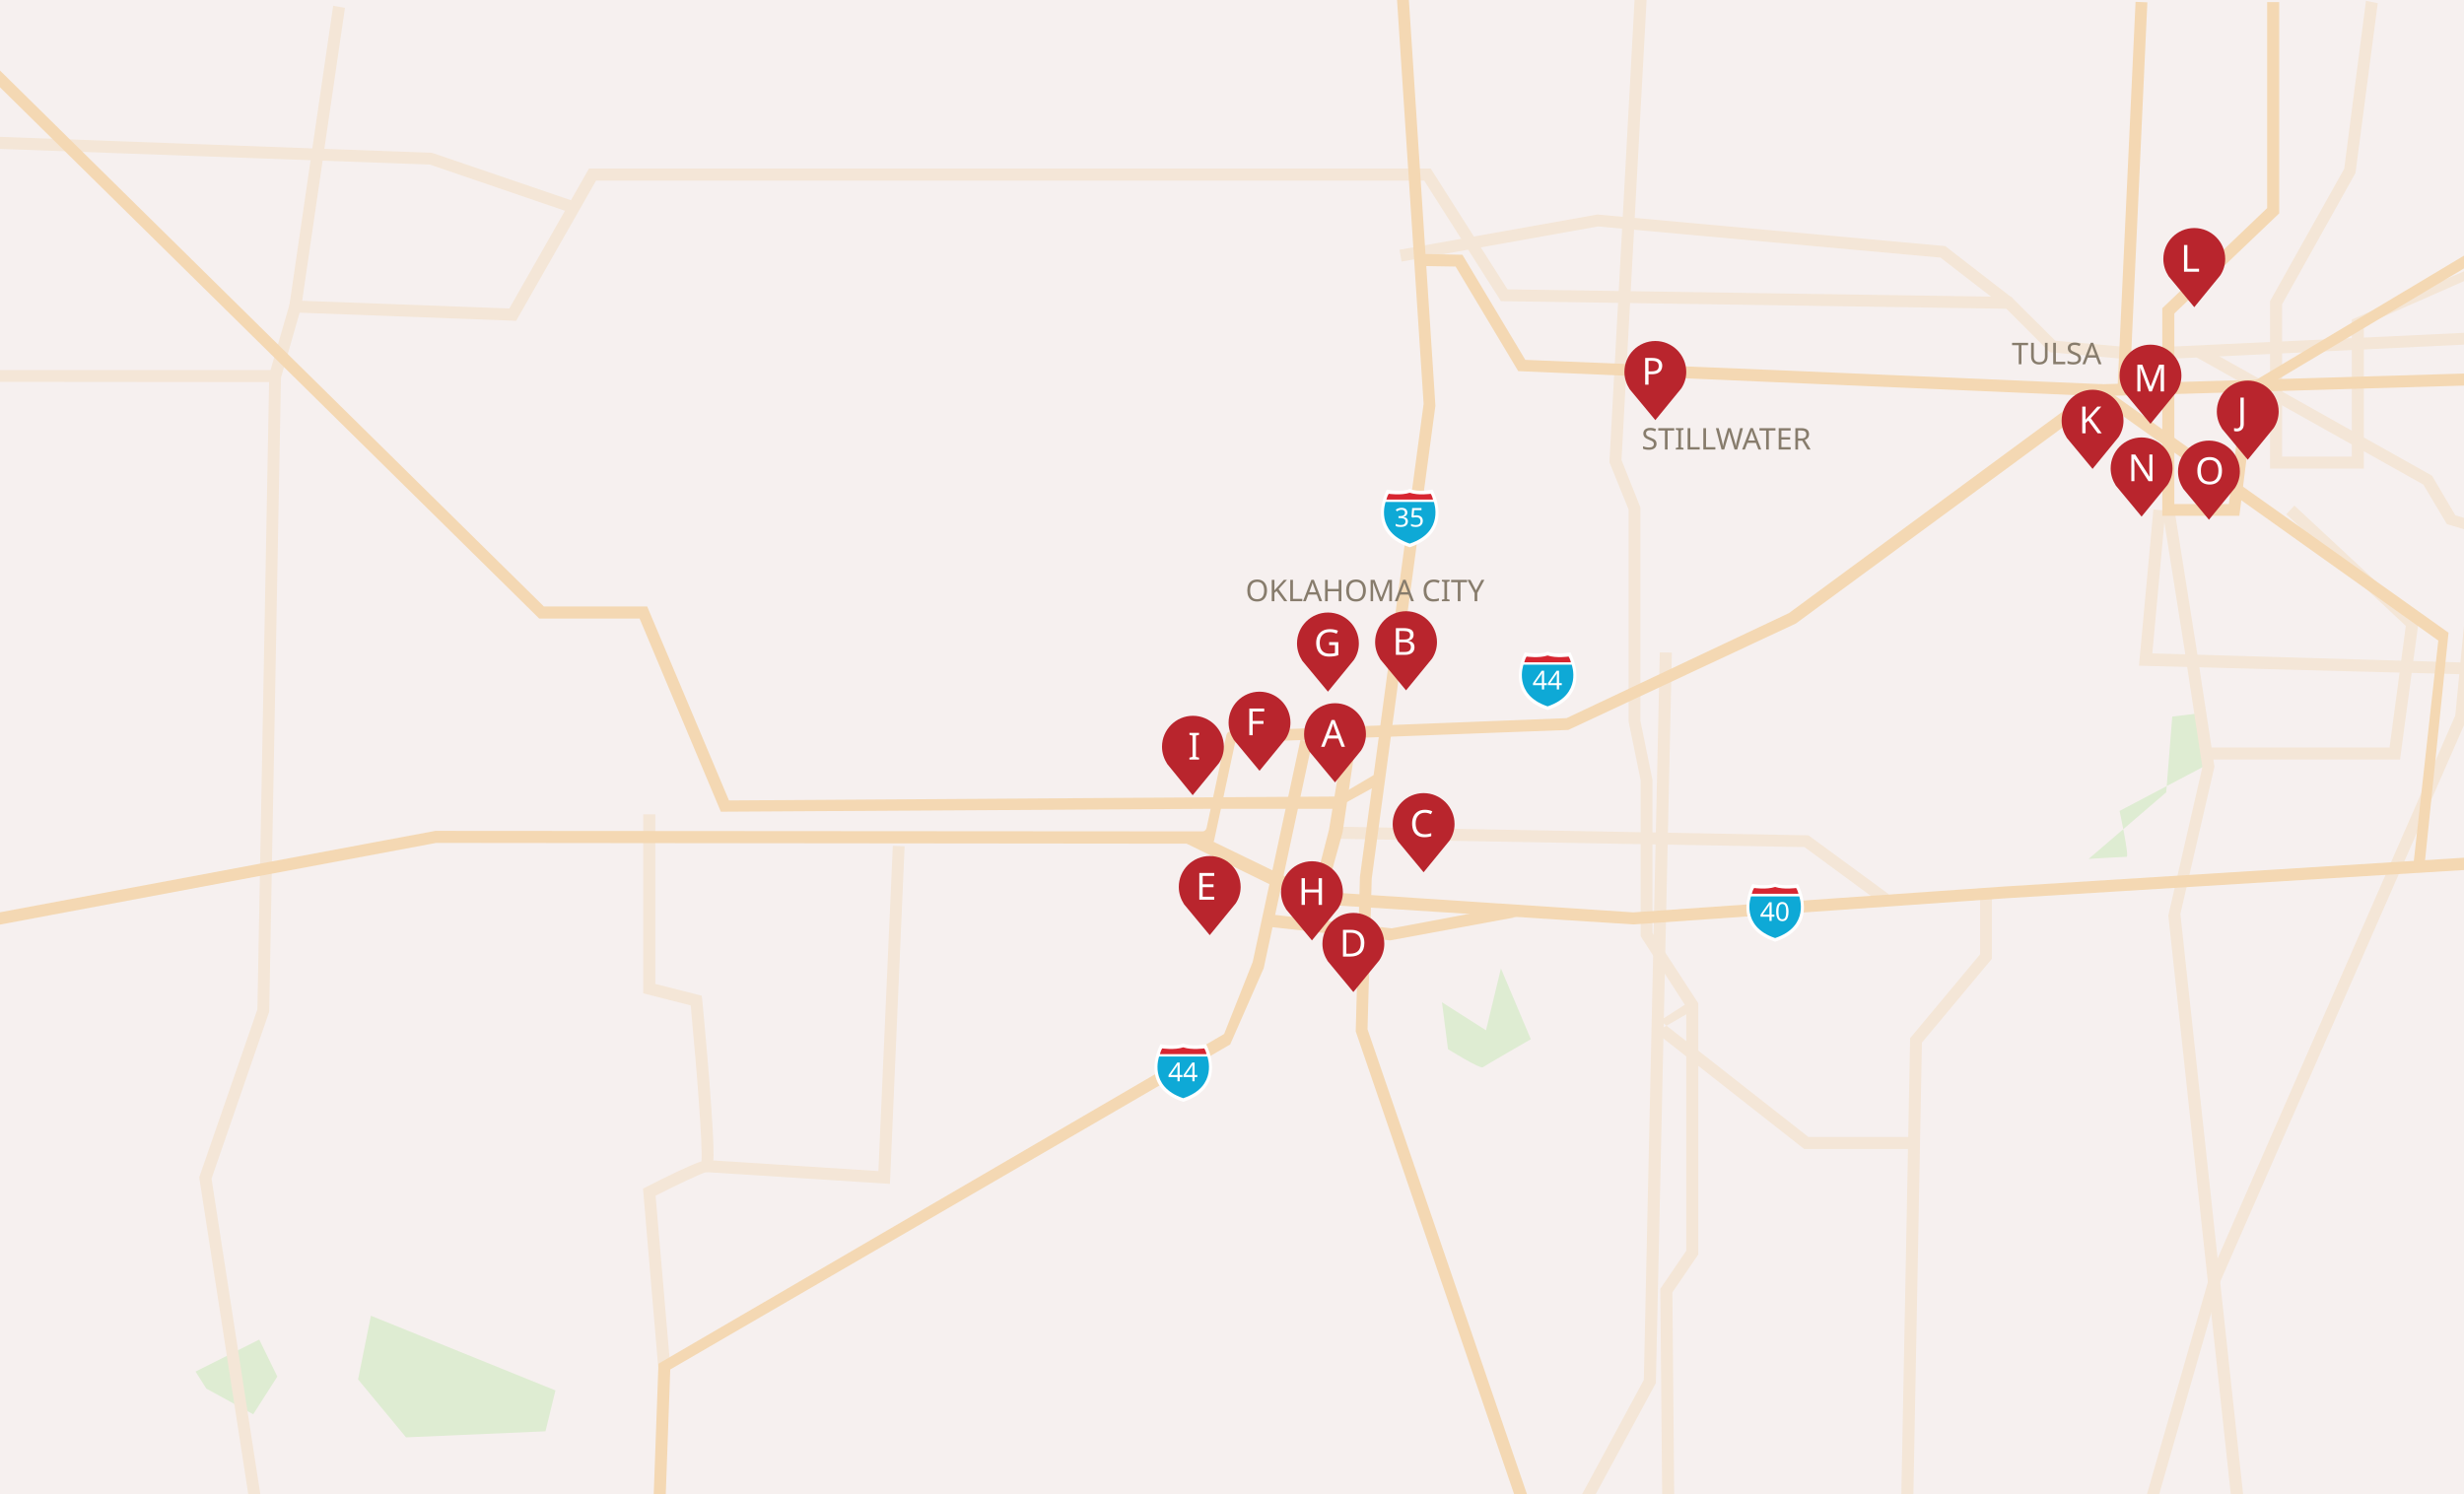
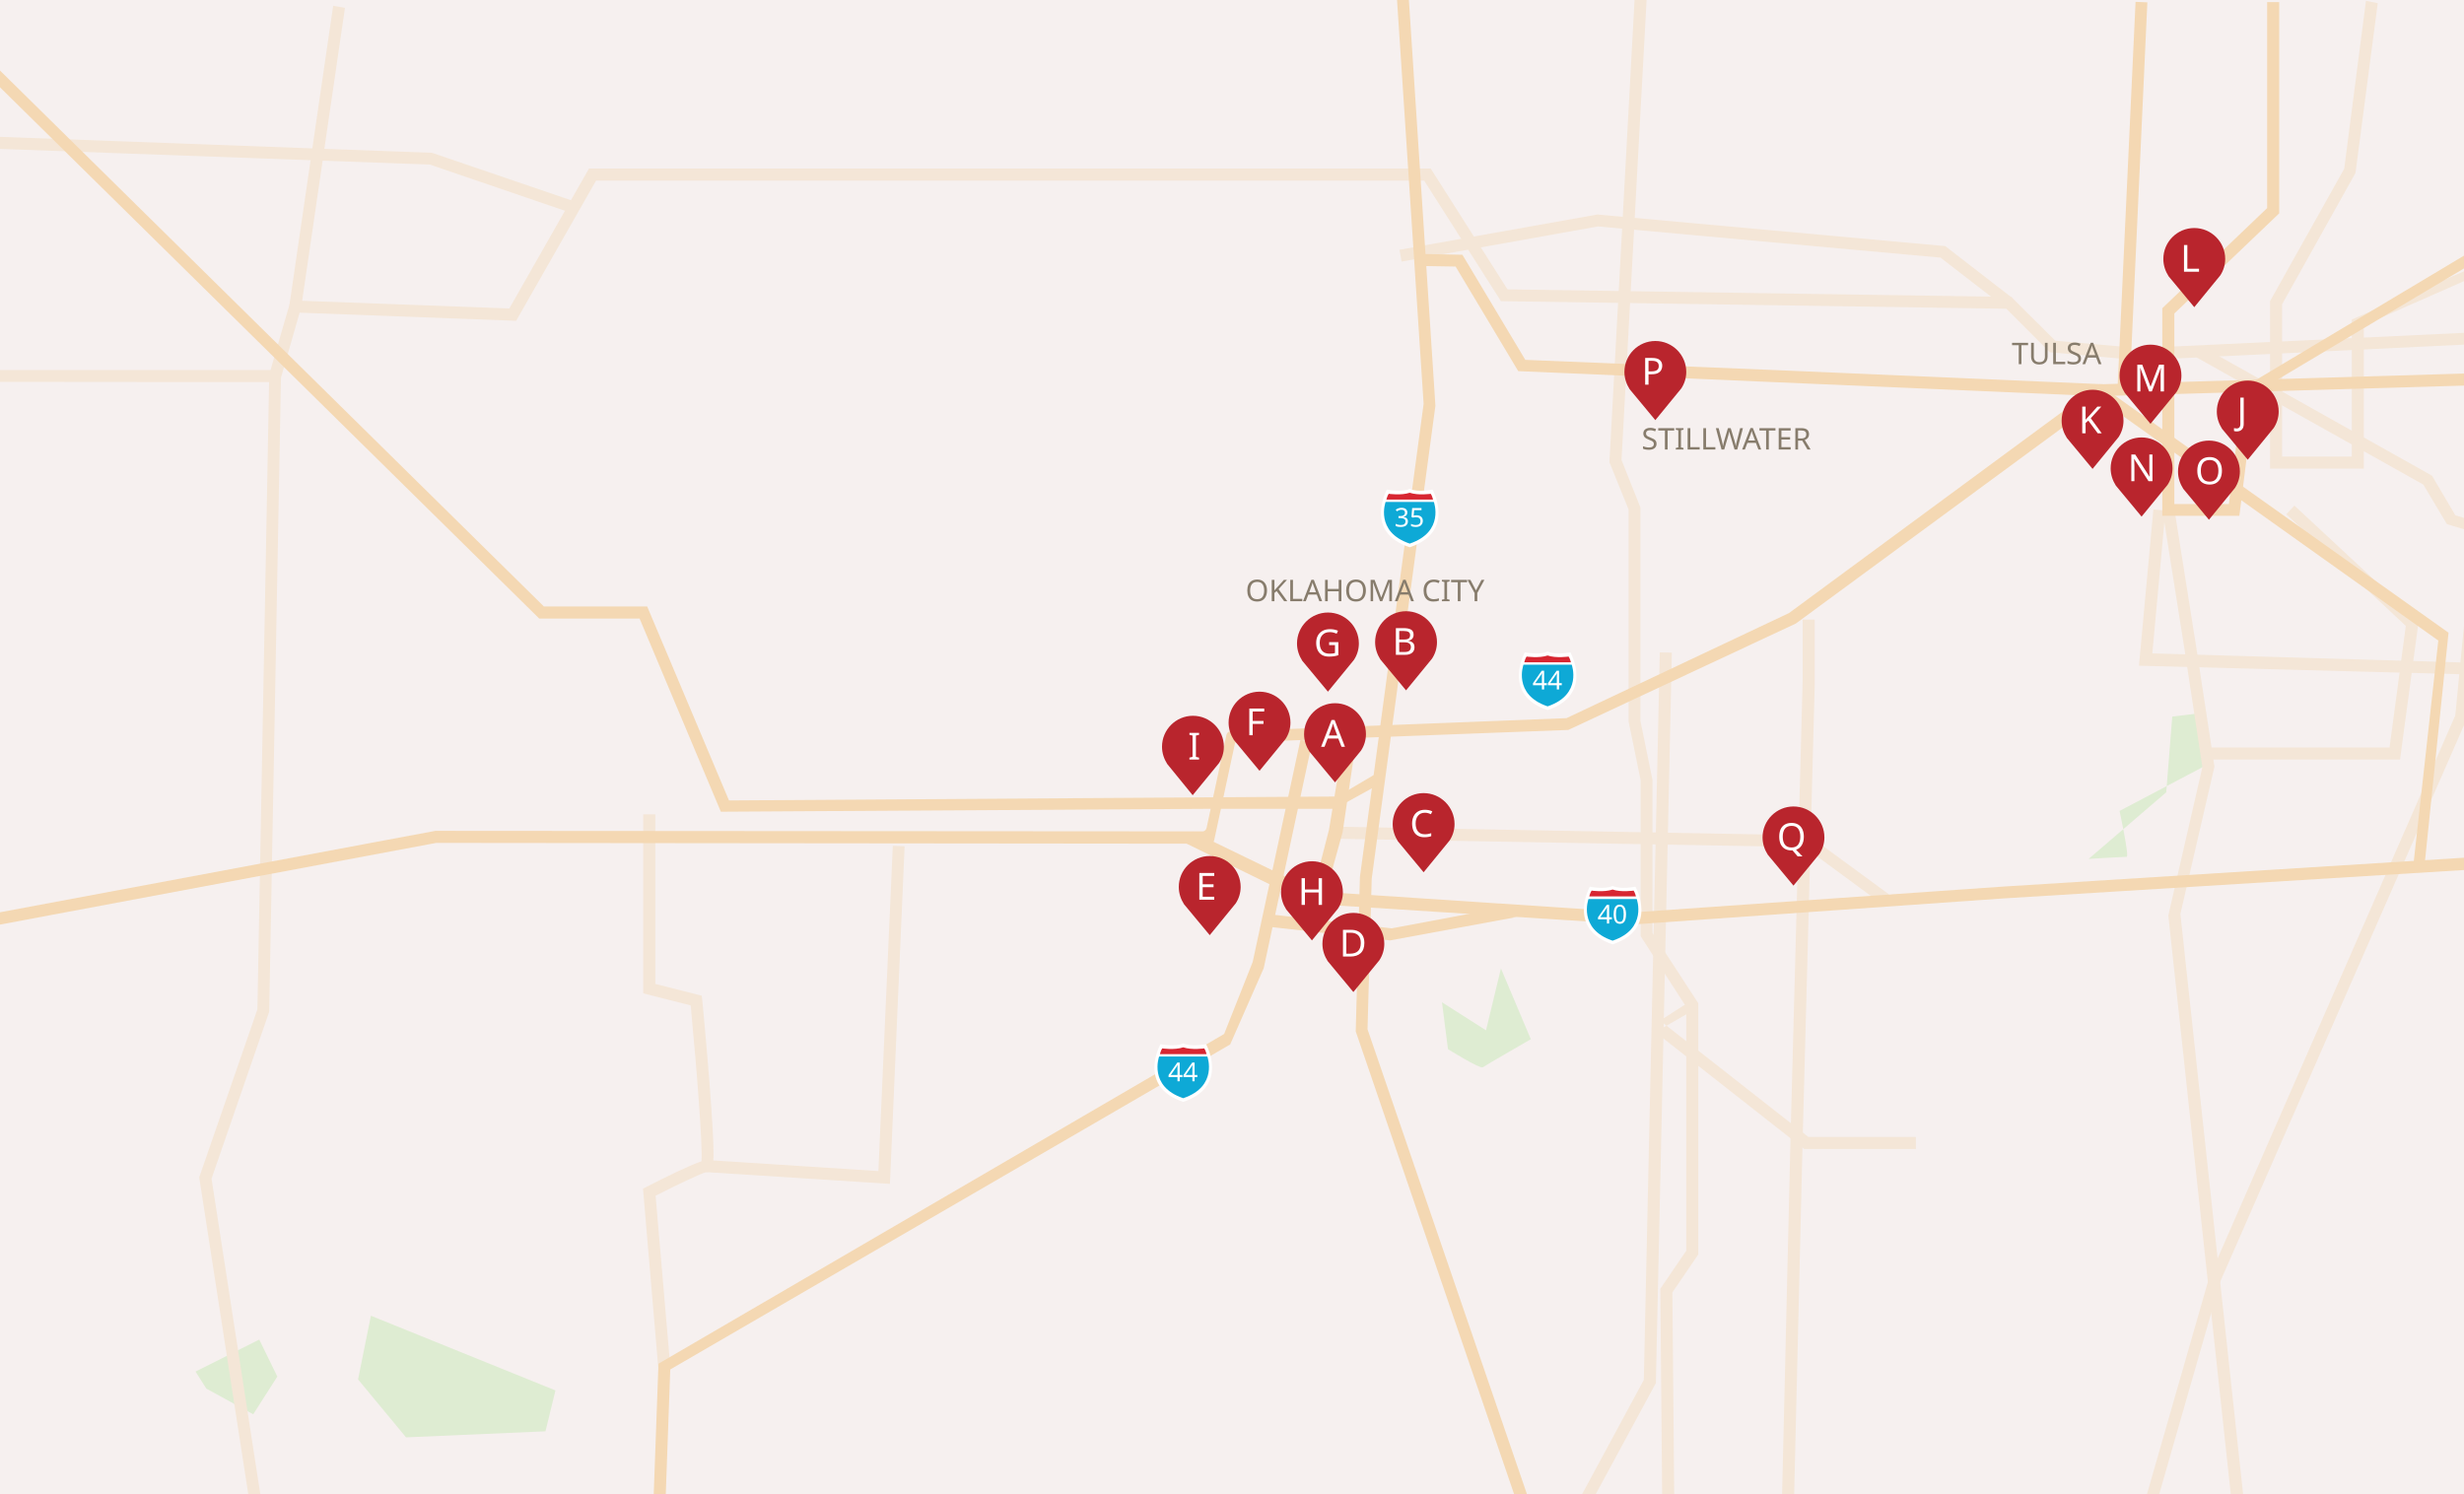
- <svg xmlns="http://www.w3.org/2000/svg" id="map" xml:space="preserve" viewBox="193 18.6 940 570" version="1.1" y="0px" x="0px" enable-background="new 193 18.6 940 570">
+ <svg xmlns="http://www.w3.org/2000/svg" version="1.1" id="map" x="0px" y="0px" viewBox="193 18.6 940 570" enable-background="new 193 18.6 940 570" xml:space="preserve">
+   <g id="greenery">
+ </g>
+   <g id="smallroads">
+ </g>
+   <g id="sign">
+ </g>
  <g id="land">
-     <path d="m190 14.6v574.1h946.7l0.3-573.9-947-0.2z" fill="#F6F0EF" />
+     <path fill="#F6F0EF" d="M190,14.6v574.1h946.7l0.3-573.9c0,0,0,0,0,0L190,14.6z" />
  </g>
-   <polygon points="271.7 548.4 267.6 541.9 291.9 529.7 298.8 543.8 289.6 558.2" fill="#DEECD2" />
-   <polygon points="334.5 520.6 329.6 544.9 347.9 567 401.1 564.7 404.9 549.1" fill="#DEECD2" />
-   <path d="m743.1 401l2.3 17.9s12.2 7.6 13.3 6.9c1.1-0.8 18.3-10.7 18.3-10.7l-11.4-27-5.7 23.6-16.8-10.7z" fill="#DEECD2" />
-   <path d="m1031.6 290.8l3 19.8-33 17.4s3.8 17.5 2.7 17.5-14.5 0.8-14.5 0.8l29.6-25.4 2.3-28.9 9.9-1.2z" fill="#DEECD2" />
-   <polygon points="807 195 814.3 213 814.3 293.9 818.9 316.3 818.9 375.8 836.3 402.8 836.3 495.8 826.4 510.3 827.1 589.2 831.7 589.2 831 511.7 840.9 497.2 840.9 401.4 823.4 374.5 823.4 316.1 818.8 293.6 818.8 212.2 811.6 194.1 821.5 12.4 816.9 12.5 807 194.6" fill="#F4E6D7" />
-   <polygon points="800.4 591.2 824.7 546.3 830.8 267.6 826.2 267.5 820.1 545.1 795.2 591.2" fill="#F4E6D7" />
-   <polygon points="910.9 363.5 881.4 341.8 702.2 338.6 702.3 334 882.9 337.3 913.6 359.8" fill="#F4E6D7" />
-   <polygon points="1137 120.4 1090.2 140.5 1090.2 192.8 1063.6 192.8 1063.6 134.7 1091.6 84.6 1100.1 19.8 1095.6 18.9 1087.3 83 1059 133.5 1059 197.4 1094.8 197.4 1094.8 142.7 1137 124.1" fill="#F4E6D7" />
-   <polygon points="1137 145.4 1020.1 150.9 1020.3 155.5 1137 149.9" fill="#F4E6D7" />
-   <polygon points="1137 217.4 1129.7 215.2 1120.8 200.1 1032.8 150.7 1030.5 154.7 1117.5 203.5 1126.5 218.6 1137 221.7" fill="#F4E6D7" />
-   <polygon points="1033.2 311.3 1020.2 367.9 1044.3 591.2 1049 591.2 1024.8 367.3 1037.8 311.1 1030.9 265.8 1022.5 212.8 1018 213.5 1026.4 266.5" fill="#F4E6D7" />
-   <path d="m1016 591.2l24-83.6 94-214.6 0.3-2.1 4.2-43.4c0.1-1.2-0.8-2.3-2-2.5-1.2-0.1-2.3 0.8-2.5 2l-4.3 44.3c0 0.3-0.1 0.6-0.3 0.9l-93.7 214.1-24.4 85h4.7z" fill="#F4E6D7" />
-   <polygon points="1009 272.6 1014.5 213 1019.1 213.4 1014.1 267.9 1133.6 271.4 1133.7 275.9" fill="#F4E6D7" />
-   <polygon points="1108.6 308.4 1035.5 308.4 1035.5 303.8 1104.6 303.8 1110.8 257.4 1065.2 214.8 1068.3 211.5 1115.7 255.6" fill="#F4E6D7" />
-   <polygon points="923.9 457 881.3 457 824.5 412.4 838.4 404.4 838.9 399.9 826.3 408 882.9 452.4 923.9 452.4" fill="#F4E6D7" />
-   <polygon points="922.9 591.2 926.2 416.4 952.9 384.4 952.9 359.5 948.4 359.5 948.4 382.7 921.7 414.7 918.3 591.2" fill="#F4E6D7" />
-   <polygon points="957.9 135.9 933.3 116.9 802.6 105 727.7 118.4 726.9 113.9 802.6 100.4 803 100.5 935.1 112.5 960.7 132.3" fill="#F4E6D7" />
-   <polygon points="357.8 76.9 190 70.7 190 75.3 357 81.4 411.1 99.9 412.6 95.6" fill="#F4E6D7" />
-   <polygon points="698.6 360 693.6 360 700 335.2 706.2 297.6 710.9 297.6 705.2 336.1" fill="#F4D8B3" />
-   <polygon points="307.9 135.9 303.4 135.1 320.1 20.8 324.6 21.6" fill="#F4E6D7" />
-   <polygon points="977.1 148.6 960.3 131.9 768.1 129 738.8 82.9 417.7 82.9 387.3 136.3 303.9 133.2 296.2 159.8 190 159.8 190 164.3 299.7 164.4 307.3 137.9 389.9 141 420.4 87.5 736.3 87.5 765.6 133.5 958.4 136.4 975 153 1002.9 155.5 1003.3 150.9" fill="#F4E6D7" />
-   <polygon points="292.7 591.2 273.7 468.3 295.6 404.9 295.7 404.5 300.2 162.1 295.7 162 291.2 403.7 269 467.8 288.1 591.2" fill="#F4E6D7" />
-   <path d="m444.1 540.2l-5.8-68.1 1.4-0.7c7.6-3.9 16.8-8.4 20.9-9.7 0.5-5.9-1.7-33.9-4.1-59.5l-18.1-4.6v-68.3h4.6v64.7l17.7 4.5 0.2 1.6c0 0.2 1.5 15.4 2.7 30.8 2.5 32 1.6 33 0.6 34.1-0.4 0.5-1.1 0.8-1.7 0.8-1.7 0.3-10.9 4.7-19.4 9l5.6 65.1-4.6 0.3z" fill="#F4E6D7" />
-   <polygon points="532.5 470.3 462.3 465.8 462.6 461.2 528.1 465.4 533.6 341.3 538.1 341.5" fill="#F4E6D7" />
-   <g id="roads" fill="#F4D8B3">
-     <polygon points="1113.5 350.3 1123.2 263 995 171.7 997.4 167.8 1127.1 260 1117.9 349.2" />
-     <path d="m1137 115.3c-0.5-0.6-1.4-0.7-2.1-0.3l-86 51.4-5.6 44.5h-20.8v-72.7l40-38.2v-80.6h-4.6v78.6l-40 38.2v79.2h29.4l5.9-46.8 83-49.5c0.5-0.3 0.8-0.8 0.8-1.4v-2.4z" />
-     <polygon points="1005.4 167.6 1000.8 167.4 1007.7 19.3 1012.2 19.5" />
-     <polygon points="994.9 169.8 869.8 164.4 772.2 160.2 748.3 120.3 736.1 120.1 736.1 115.5 750.9 115.8 774.9 155.9 870.2 159.8 995.3 165.2" />
-     <polygon points="446.9 591.2 448.7 541.1 662.3 417.1 675.1 388 693.6 301.7 689.1 300.9 670.9 385.6 660 413.1 444.2 538.9 442.3 591.2" />
-     <polygon points="1137 345.6 956.6 356.9 816.1 366.7 695 358.7 648 335.9 645.5 340.4 692.5 363.4 816.1 371.3 816.2 371.3 957 361.4 1137 350.3" />
-     <polygon points="719.8 312.7 703.2 322.5 655.8 322.8 471.1 324 439.9 250 400.5 250 186.7 39.3 186.7 45.7 398.1 254 398.7 254.6 437 254.6 468 328.3 653.3 327.2 702.2 327.2 719.2 317.8" />
-     <path d="m995 165.2h-1l-118.5 87.3-84.9 40.1-128.1 5c-0.8 0-1.4 0.6-1.6 1.3l-7.6 35.6c-0.2 0.8-0.9 1.4-1.7 1.3l-292.5-0.2-171.1 32v4.7l171.4-32.1 295.1 0.3c0.8 0 1.5-0.5 1.7-1.3l8-37.3 127.1-4.8 86.8-40.6 118.1-86.8 140.8-4.1v-4.6l-142 4.2z" />
-     <polygon points="775.7 589.2 714.7 411.3 716.3 353.9 740.6 173.4 730.2 14.3 725.7 14.6 736.1 172.7 711.8 353.2 710.2 412.1 770.8 589.2" />
+   <polygon fill="#DEECD2" points="271.7,548.4 267.6,541.9 291.9,529.7 298.8,543.8 289.6,558.2 " />
+   <polygon fill="#DEECD2" points="334.5,520.6 329.6,544.9 347.9,567 401.1,564.7 404.9,549.1 " />
+   <path fill="#DEECD2" d="M743.1,401l2.3,17.9c0,0,12.2,7.6,13.3,6.9c1.1-0.8,18.3-10.7,18.3-10.7l-11.4-27l-5.7,23.6L743.1,401z" />
+   <path fill="#DEECD2" d="M1031.6,290.8l3,19.8l-33,17.4c0,0,3.8,17.5,2.7,17.5s-14.5,0.8-14.5,0.8l29.6-25.4l2.3-28.9L1031.6,290.8z" />
+   <polygon fill="#F4E6D7" points="807,195 814.3,213 814.3,293.9 818.9,316.3 818.9,375.8 836.3,402.8 836.3,495.8 826.4,510.3   827.1,589.2 831.7,589.2 831,511.7 840.9,497.2 840.9,401.4 823.4,374.5 823.4,316.1 818.8,293.6 818.8,212.2 811.6,194.1   821.5,12.4 816.9,12.5 807,194.6 " />
+   <polygon fill="#F4E6D7" points="800.4,591.2 824.7,546.3 830.8,267.6 826.2,267.5 820.1,545.1 795.2,591.2 " />
+   <polygon fill="#F4E6D7" points="910.9,363.5 881.4,341.8 702.2,338.6 702.3,334 882.9,337.3 913.6,359.8 " />
+   <polygon fill="#F4E6D7" points="1137,120.4 1090.2,140.5 1090.2,192.8 1063.6,192.8 1063.6,134.7 1091.6,84.6 1100.1,19.8   1095.6,18.9 1087.3,83 1059,133.5 1059,197.4 1094.8,197.4 1094.8,142.7 1137,124.1 " />
+   <polygon fill="#F4E6D7" points="1137,145.4 1020.1,150.9 1020.3,155.5 1137,149.9 " />
+   <polygon fill="#F4E6D7" points="1137,217.4 1129.7,215.2 1120.8,200.1 1032.8,150.7 1030.5,154.7 1117.5,203.5 1126.5,218.6   1137,221.7 " />
+   <polygon fill="#F4E6D7" points="1033.2,311.3 1020.2,367.9 1044.3,591.2 1049,591.2 1024.8,367.3 1037.8,311.1 1030.9,265.8   1022.5,212.8 1018,213.5 1026.4,266.5 " />
+   <path fill="#F4E6D7" d="M1016,591.2l24-83.6l94-214.6l0.3-2.1l4.2-43.4c0.1-1.2-0.8-2.3-2-2.5l0,0c-1.2-0.1-2.3,0.8-2.5,2l-4.3,44.3  c0,0.3-0.1,0.6-0.3,0.9l-93.7,214.1l-24.4,85H1016z" />
+   <polygon fill="#F4E6D7" points="1009,272.6 1014.5,213 1019.1,213.4 1014.1,267.9 1133.6,271.4 1133.7,275.9 " />
+   <polygon fill="#F4E6D7" points="1108.6,308.4 1035.5,308.4 1035.5,303.8 1104.6,303.8 1110.8,257.4 1065.2,214.8 1068.3,211.5   1115.7,255.6 " />
+   <polygon fill="#F4E6D7" points="923.9,457 881.3,457 824.5,412.4 838.4,404.4 838.9,399.9 826.3,408 882.9,452.4 923.9,452.4 " />
+   <path fill="#F4E6D7" d="M875.1,593.5c1.2,0,2.2-1,2.3-2.2l3.3-138l4.6-173.4V255h-4.6v23.2l-4.6,173.4l-3.3,139.6  C872.8,592.5,873.8,593.5,875.1,593.5L875.1,593.5z" />
+   <polygon fill="#F4E6D7" points="957.9,135.9 933.3,116.9 802.6,105 727.7,118.4 726.9,113.9 802.6,100.4 803,100.5 935.1,112.5   960.7,132.3 " />
+   <polygon fill="#F4E6D7" points="357.8,76.9 190,70.7 190,75.3 357,81.4 411.1,99.9 412.6,95.6 " />
+   <polygon fill="#F4D8B3" points="698.6,360 693.6,360 700,335.2 706.2,297.6 710.9,297.6 705.2,336.1 " />
+   <polygon fill="#F4E6D7" points="307.9,135.9 303.4,135.1 320.1,20.8 324.6,21.6 " />
+   <polygon fill="#F4E6D7" points="977.1,148.6 960.3,131.9 768.1,129 738.8,82.9 417.7,82.9 387.3,136.3 303.9,133.2 296.2,159.8   190,159.8 190,164.3 299.7,164.4 307.3,137.9 389.9,141 420.4,87.5 736.3,87.5 765.6,133.5 958.4,136.4 975,153 1002.9,155.5   1003.3,150.9 " />
+   <polygon fill="#F4E6D7" points="292.7,591.2 273.7,468.3 295.6,404.9 295.7,404.5 300.2,162.1 295.7,162 291.2,403.7 269,467.8   288.1,591.2 " />
+   <path fill="#F4E6D7" d="M444.1,540.2l-5.8-68.1l1.4-0.7c7.6-3.9,16.8-8.4,20.9-9.7c0.5-5.9-1.7-33.9-4.1-59.5l-18.1-4.6v-68.3h4.6  V394l17.7,4.5l0.2,1.6c0,0.2,1.5,15.4,2.7,30.8c2.5,32,1.6,33,0.6,34.1c-0.4,0.5-1.1,0.8-1.7,0.8c-1.7,0.3-10.9,4.7-19.4,9l5.6,65.1  L444.1,540.2z" />
+   <polygon fill="#F4E6D7" points="532.5,470.3 462.3,465.8 462.6,461.2 528.1,465.4 533.6,341.3 538.1,341.5 " />
+   <g id="roads">
+     <polygon fill="#F4D8B3" points="1113.5,350.3 1123.2,263 995,171.7 997.4,167.8 1127.1,260 1117.9,349.2  " />
+     <path fill="#F4D8B3" d="M1137,115.3L1137,115.3c-0.5-0.6-1.4-0.7-2.1-0.3l-86,51.4l-5.6,44.5h-20.8v-72.7l40-38.2V19.4h-4.6V98   l-40,38.2v79.2h29.4l5.9-46.8l83-49.5c0.5-0.3,0.8-0.8,0.8-1.4V115.3z" />
+     <polygon fill="#F4D8B3" points="1005.4,167.6 1000.8,167.4 1007.7,19.3 1012.2,19.5  " />
+     <polygon fill="#F4D8B3" points="994.9,169.8 869.8,164.4 772.2,160.2 748.3,120.3 736.1,120.1 736.1,115.5 750.9,115.8    774.9,155.9 870.2,159.8 995.3,165.2  " />
+     <polygon fill="#F4D8B3" points="446.9,591.2 448.7,541.1 662.3,417.1 675.1,388 693.6,301.7 689.1,300.9 670.9,385.6 660,413.1    444.2,538.9 442.3,591.2  " />
+     <polygon fill="#F4D8B3" points="1137,345.6 956.6,356.9 816.1,366.7 695,358.7 648,335.9 645.5,340.4 692.5,363.4 816.1,371.3    816.2,371.3 957,361.4 1137,350.3  " />
+     <polygon fill="#F4D8B3" points="719.8,312.7 703.2,322.5 655.8,322.8 471.1,324 439.9,250 400.5,250 186.7,39.3 186.7,45.7    398.1,254 398.7,254.6 437,254.6 468,328.3 653.3,327.2 702.2,327.2 719.2,317.8  " />
+     <path fill="#F4D8B3" d="M995,165.2l-1,0l-118.5,87.3l-84.9,40.1l-128.1,5c-0.8,0-1.4,0.6-1.6,1.3l-7.6,35.6   c-0.2,0.8-0.9,1.4-1.7,1.3l-292.5-0.2L188,367.6v4.7l171.4-32.1l295.1,0.3c0.8,0,1.5-0.5,1.7-1.3l8-37.3l127.1-4.8l86.8-40.6   l118.1-86.8l140.8-4.1v-4.6L995,165.2z" />
+     <polygon fill="#F4D8B3" points="775.7,589.2 714.7,411.3 716.3,353.9 740.6,173.4 730.2,14.3 725.7,14.6 736.1,172.7 711.8,353.2    710.2,412.1 770.8,589.2  " />
  </g>
-   <polygon points="771.5 368.5 723.3 377.4 676.2 372.1 676.2 367.3 723.9 372.8 757.5 366.5" fill="#F4D8B3" />
+   <polygon fill="#F4D8B3" points="771.5,368.5 723.3,377.4 676.2,372.1 676.2,367.3 723.9,372.8 757.5,366.5 " />
  <g id="marker">
-     <path id="pin_31_" d="m712.2 305c1.2-1.8 1.9-4 1.9-6.3 0-6.5-5.3-11.8-11.8-11.8s-11.8 5.3-11.8 11.8c0 2.5 0.8 4.7 2 6.6l9.8 11.8 9.9-12.1z" fill="#B9252D" />
-     <text id="id" font-size="14.268" fill="#FFFFFF" font-family="'Helvetica-Bold'" transform="translate(697 303.53)">A</text>
+     <path id="pin_31_" fill="#B9252D" d="M712.2,305c1.2-1.8,1.9-4,1.9-6.3c0-6.5-5.3-11.8-11.8-11.8s-11.8,5.3-11.8,11.8   c0,2.5,0.8,4.7,2,6.6l9.8,11.8L712.2,305z" />
+     <text id="id" transform="matrix(1 0 0 1 696.9955 303.5291)" fill="#FFFFFF" font-family="'Helvetica-Bold'" font-size="14.268">A</text>
  </g>
  <g id="marker_30_">
-     <path id="pin_30_" d="m739.3 269.9c1.2-1.8 1.9-4 1.9-6.3 0-6.5-5.3-11.8-11.8-11.8s-11.8 5.3-11.8 11.8c0 2.5 0.8 4.7 2 6.6l9.8 11.8 9.9-12.1z" fill="#B9252D" />
-     <text id="id_30_" font-size="14.268" fill="#FFFFFF" font-family="'Helvetica-Bold'" transform="translate(724.12 268.44)">B</text>
+     <path id="pin_30_" fill="#B9252D" d="M739.3,269.9c1.2-1.8,1.9-4,1.9-6.3c0-6.5-5.3-11.8-11.8-11.8s-11.8,5.3-11.8,11.8   c0,2.5,0.8,4.7,2,6.6l9.8,11.8L739.3,269.9z" />
+     <text id="id_30_" transform="matrix(1 0 0 1 724.1234 268.4383)" fill="#FFFFFF" font-family="'Helvetica-Bold'" font-size="14.268">B</text>
  </g>
  <g id="marker_29_">
-     <path id="pin_29_" d="m746 339.3c1.2-1.8 1.9-4 1.9-6.3 0-6.5-5.3-11.8-11.8-11.8s-11.8 5.3-11.8 11.8c0 2.5 0.8 4.7 2 6.6l9.8 11.8 9.9-12.1z" fill="#B9252D" />
-     <text id="id_29_" font-size="14.268" fill="#FFFFFF" font-family="'Helvetica-Bold'" transform="translate(730.84 337.89)">C</text>
+     <path id="pin_29_" fill="#B9252D" d="M746,339.3c1.2-1.8,1.9-4,1.9-6.3c0-6.5-5.3-11.8-11.8-11.8c-6.5,0-11.8,5.3-11.8,11.8   c0,2.5,0.8,4.7,2,6.6l9.8,11.8L746,339.3z" />
+     <text id="id_29_" transform="matrix(1 0 0 1 730.8353 337.8899)" fill="#FFFFFF" font-family="'Helvetica-Bold'" font-size="14.268">C</text>
  </g>
  <g id="marker_28_">
-     <path id="pin_28_" d="m1001.2 185.4c1.2-1.8 1.9-4 1.9-6.3 0-6.5-5.3-11.8-11.8-11.8s-11.8 5.3-11.8 11.8c0 2.5 0.8 4.7 2 6.6l9.8 11.8 9.9-12.1z" fill="#B9252D" />
-     <text id="id_28_" font-size="14.268" fill="#FFFFFF" font-family="'Helvetica-Bold'" transform="translate(985.97 183.92)">K</text>
+     <path id="pin_28_" fill="#B9252D" d="M1001.2,185.4c1.2-1.8,1.9-4,1.9-6.3c0-6.5-5.3-11.8-11.8-11.8c-6.5,0-11.8,5.3-11.8,11.8   c0,2.5,0.8,4.7,2,6.6l9.8,11.8L1001.2,185.4z" />
+     <text id="id_28_" transform="matrix(1 0 0 1 985.9694 183.9238)" fill="#FFFFFF" font-family="'Helvetica-Bold'" font-size="14.268">K</text>
  </g>
  <g id="marker_27_">
-     <path id="pin_24_" d="m1040 123.7c1.2-1.8 1.9-4 1.9-6.3 0-6.5-5.3-11.8-11.8-11.8s-11.8 5.3-11.8 11.8c0 2.5 0.8 4.7 2 6.6l9.8 11.8 9.9-12.1z" fill="#B9252D" />
-     <text id="id_27_" font-size="14.268" fill="#FFFFFF" font-family="'Helvetica-Bold'" transform="translate(1024.8 122.27)">L</text>
+     <path id="pin_24_" fill="#B9252D" d="M1040,123.7c1.2-1.8,1.9-4,1.9-6.3c0-6.5-5.3-11.8-11.8-11.8c-6.5,0-11.8,5.3-11.8,11.8   c0,2.5,0.8,4.7,2,6.6l9.8,11.8L1040,123.7z" />
+     <text id="id_27_" transform="matrix(1 0 0 1 1024.788 122.2729)" fill="#FFFFFF" font-family="'Helvetica-Bold'" font-size="14.268">L</text>
  </g>
  <g id="marker_23_">
-     <path id="pin_23_" d="m1060.4 181.9c1.2-1.8 1.9-4 1.9-6.3 0-6.5-5.3-11.8-11.8-11.8s-11.8 5.3-11.8 11.8c0 2.5 0.8 4.7 2 6.6l9.8 11.8 9.9-12.1z" fill="#B9252D" />
-     <text id="id_23_" font-size="14.268" fill="#FFFFFF" font-family="'Helvetica-Bold'" transform="translate(1046.4 180.5)">J</text>
+     <path id="pin_23_" fill="#B9252D" d="M1060.4,181.9c1.2-1.8,1.9-4,1.9-6.3c0-6.5-5.3-11.8-11.8-11.8c-6.5,0-11.8,5.3-11.8,11.8   c0,2.5,0.8,4.7,2,6.6l9.8,11.8L1060.4,181.9z" />
+     <text id="id_23_" transform="matrix(1 0 0 1 1046.368 180.499)" fill="#FFFFFF" font-family="'Helvetica-Bold'" font-size="14.268">J</text>
  </g>
  <g id="marker_22_">
-     <path id="pin_22_" d="m1019.9 203.6c1.2-1.8 1.9-4 1.9-6.3 0-6.5-5.3-11.8-11.8-11.8s-11.8 5.3-11.8 11.8c0 2.5 0.8 4.7 2 6.6l9.8 11.8 9.9-12.1z" fill="#B9252D" />
-     <text id="id_22_" font-size="14.268" fill="#FFFFFF" font-family="'Helvetica-Bold'" transform="translate(1004.7 202.19)">N</text>
+     <path id="pin_22_" fill="#B9252D" d="M1019.9,203.6c1.2-1.8,1.9-4,1.9-6.3c0-6.5-5.3-11.8-11.8-11.8c-6.5,0-11.8,5.3-11.8,11.8   c0,2.5,0.8,4.7,2,6.6l9.8,11.8L1019.9,203.6z" />
+     <text id="id_22_" transform="matrix(1 0 0 1 1004.697 202.1904)" fill="#FFFFFF" font-family="'Helvetica-Bold'" font-size="14.268">N</text>
  </g>
  <g id="marker_21_">
-     <path id="pin_21_" d="m1023.3 168.2c1.2-1.8 1.9-4 1.9-6.3 0-6.5-5.3-11.8-11.8-11.8s-11.8 5.3-11.8 11.8c0 2.5 0.8 4.7 2 6.6l9.8 11.8 9.9-12.1z" fill="#B9252D" />
-     <text id="id_21_" font-size="14.268" fill="#FFFFFF" font-family="'Helvetica-Bold'" transform="translate(1007 167.94)">M</text>
+     <path id="pin_21_" fill="#B9252D" d="M1023.3,168.2c1.2-1.8,1.9-4,1.9-6.3c0-6.5-5.3-11.8-11.8-11.8c-6.5,0-11.8,5.3-11.8,11.8   c0,2.5,0.8,4.7,2,6.6l9.8,11.8L1023.3,168.2z" />
+     <text id="id_21_" transform="matrix(1 0 0 1 1006.98 167.9399)" fill="#FFFFFF" font-family="'Helvetica-Bold'" font-size="14.268">M</text>
  </g>
  <g id="marker_20_">
-     <path id="pin_20_" d="m709.5 270.4c1.2-1.8 1.9-4 1.9-6.3 0-6.5-5.3-11.8-11.8-11.8s-11.8 5.3-11.8 11.8c0 2.5 0.8 4.7 2 6.6l9.8 11.8 9.9-12.1z" fill="#B9252D" />
-     <text id="id_20_" font-size="14.268" fill="#FFFFFF" font-family="'Helvetica-Bold'" transform="translate(694.24 268.97)">G</text>
+     <path id="pin_20_" fill="#B9252D" d="M709.5,270.4c1.2-1.8,1.9-4,1.9-6.3c0-6.5-5.3-11.8-11.8-11.8c-6.5,0-11.8,5.3-11.8,11.8   c0,2.5,0.8,4.7,2,6.6l9.8,11.8L709.5,270.4z" />
+     <text id="id_20_" transform="matrix(1 0 0 1 694.2426 268.9744)" fill="#FFFFFF" font-family="'Helvetica-Bold'" font-size="14.268">G</text>
  </g>
  <g id="marker_19_">
-     <path id="pin_6_" d="m683.4 300.6c1.2-1.8 1.9-4 1.9-6.3 0-6.5-5.3-11.8-11.8-11.8s-11.8 5.3-11.8 11.8c0 2.5 0.8 4.7 2 6.6l9.8 11.8 9.9-12.1z" fill="#B9252D" />
-     <text id="id_19_" font-size="14.268" fill="#FFFFFF" font-family="'Helvetica-Bold'" transform="translate(668.21 299.12)">F</text>
+     <path id="pin_6_" fill="#B9252D" d="M683.4,300.6c1.2-1.8,1.9-4,1.9-6.3c0-6.5-5.3-11.8-11.8-11.8c-6.5,0-11.8,5.3-11.8,11.8   c0,2.5,0.8,4.7,2,6.6l9.8,11.8L683.4,300.6z" />
+     <text id="id_19_" transform="matrix(1 0 0 1 668.2133 299.1219)" fill="#FFFFFF" font-family="'Helvetica-Bold'" font-size="14.268">F</text>
  </g>
  <g id="marker_7_">
-     <path id="pin_8_" d="m658 309.8c1.2-1.8 1.9-4 1.9-6.3 0-6.5-5.3-11.8-11.8-11.8s-11.8 5.3-11.8 11.8c0 2.5 0.8 4.7 2 6.6l9.7 11.9 10-12.2z" fill="#B9252D" />
-     <text id="id_7_" font-size="14.268" fill="#FFFFFF" font-family="'Helvetica-Bold'" transform="translate(646.18 308.4)">I</text>
+     <path id="pin_8_" fill="#B9252D" d="M658,309.8c1.2-1.8,1.9-4,1.9-6.3c0-6.5-5.3-11.8-11.8-11.8c-6.5,0-11.8,5.3-11.8,11.8   c0,2.5,0.8,4.7,2,6.6L648,322L658,309.8z" />
+     <text id="id_7_" transform="matrix(1 0 0 1 646.182 308.3953)" fill="#FFFFFF" font-family="'Helvetica-Bold'" font-size="14.268">I</text>
  </g>
  <g id="marker_6_">
-     <path id="pin_7_" d="m703.4 365.3c1.2-1.8 1.9-4 1.9-6.3 0-6.5-5.3-11.8-11.8-11.8s-11.8 5.3-11.8 11.8c0 2.5 0.8 4.7 2 6.6l9.8 11.8 9.9-12.1z" fill="#B9252D" />
-     <text id="id_6_" font-size="14.268" fill="#FFFFFF" font-family="'Helvetica-Bold'" transform="translate(688.15 363.85)">H</text>
+     <path id="pin_7_" fill="#B9252D" d="M703.4,365.3c1.2-1.8,1.9-4,1.9-6.3c0-6.5-5.3-11.8-11.8-11.8c-6.5,0-11.8,5.3-11.8,11.8   c0,2.5,0.8,4.7,2,6.6l9.8,11.8L703.4,365.3z" />
+     <text id="id_6_" transform="matrix(1 0 0 1 688.1527 363.8528)" fill="#FFFFFF" font-family="'Helvetica-Bold'" font-size="14.268">H</text>
  </g>
  <g id="marker_5_">
-     <path id="pin_5_" d="m719.2 385c1.2-1.8 1.9-4 1.9-6.3 0-6.5-5.3-11.8-11.8-11.8s-11.8 5.3-11.8 11.8c0 2.5 0.8 4.7 2 6.6l9.8 11.8 9.9-12.1z" fill="#B9252D" />
-     <text id="id_5_" font-size="14.268" fill="#FFFFFF" font-family="'Helvetica-Bold'" transform="translate(703.95 383.56)">D</text>
+     <path id="pin_5_" fill="#B9252D" d="M719.2,385c1.2-1.8,1.9-4,1.9-6.3c0-6.5-5.3-11.8-11.8-11.8c-6.5,0-11.8,5.3-11.8,11.8   c0,2.5,0.8,4.7,2,6.6l9.8,11.8L719.2,385z" />
+     <text id="id_5_" transform="matrix(1 0 0 1 703.9457 383.5559)" fill="#FFFFFF" font-family="'Helvetica-Bold'" font-size="14.268">D</text>
  </g>
  <g id="marker_13_">
-     <path id="pin_14_" d="m834.4 166.8c1.2-1.8 1.9-4 1.9-6.3 0-6.5-5.3-11.8-11.8-11.8s-11.8 5.3-11.8 11.8c0 2.5 0.8 4.7 2 6.6l9.8 11.8 9.9-12.1z" fill="#B9252D" />
-     <text id="id_13_" font-size="14.268" fill="#FFFFFF" font-family="'Helvetica-Bold'" transform="translate(819.23 165.36)">P</text>
+     <path id="pin_14_" fill="#B9252D" d="M834.4,166.8c1.2-1.8,1.9-4,1.9-6.3c0-6.5-5.3-11.8-11.8-11.8c-6.5,0-11.8,5.3-11.8,11.8   c0,2.5,0.8,4.7,2,6.6l9.8,11.8L834.4,166.8z" />
+     <text id="id_13_" transform="matrix(1 0 0 1 819.229 165.3617)" fill="#FFFFFF" font-family="'Helvetica-Bold'" font-size="14.268">P</text>
  </g>
-   <path d="m783.4 289.5c17.7-5.9 8.7-22 8.7-22s-5.6 1.2-8.7-0.3c-3 1.5-8.7 0.3-8.7 0.3s-8.9 16.2 8.7 22z" fill="#fff" />
-   <path d="m792.6 272.2s4.2 11.4-9.2 15.9c-13.4-4.5-9.2-15.9-9.2-15.9h18.4z" fill="#0EA9D6" />
-   <path d="m783.4 271.3h8.9s-0.4-1.6-0.9-2.2c0 0-4.7 0.7-8-0.4-3.3 1.1-8 0.4-8 0.4-0.5 0.6-0.9 2.2-0.9 2.2h8.9z" fill="#D72631" />
-   <text font-size="9.947" font-family="'HelveticaNeue-Bold'" transform="translate(777.62 281.64)" fill="#FFFFFF">44</text>
-   <path d="m870.2 377.9c17.7-5.9 8.7-22 8.7-22s-5.6 1.2-8.7-0.3c-3 1.5-8.7 0.3-8.7 0.3s-8.9 16.1 8.7 22z" fill="#fff" />
-   <path d="m879.4 360.6s4.2 11.4-9.2 15.9c-13.4-4.5-9.2-15.9-9.2-15.9h18.4z" fill="#0EA9D6" />
-   <path d="m870.2 359.6h8.9s-0.4-1.6-0.9-2.2c0 0-4.7 0.7-8-0.4-3.3 1.1-8 0.4-8 0.4-0.5 0.6-0.9 2.2-0.9 2.2h8.9z" fill="#D72631" />
-   <text font-size="9.947" font-family="'HelveticaNeue-Bold'" transform="translate(864.42 369.97)" fill="#FFFFFF">40</text>
-   <path d="m644.4 439c17.7-5.9 8.7-22 8.7-22s-5.6 1.2-8.7-0.3c-3 1.5-8.7 0.3-8.7 0.3s-9 16.2 8.7 22z" fill="#fff" />
-   <path d="m653.6 421.7s4.2 11.4-9.2 15.9c-13.4-4.5-9.2-15.9-9.2-15.9h18.4z" fill="#0EA9D6" />
-   <path d="m644.4 420.8h8.9s-0.4-1.6-0.9-2.2c0 0-4.7 0.7-8-0.4-3.3 1.1-8 0.4-8 0.4-0.5 0.6-0.9 2.2-0.9 2.2h8.9z" fill="#D72631" />
-   <text font-size="9.947" font-family="'HelveticaNeue-Bold'" transform="translate(638.59 431.15)" fill="#FFFFFF">44</text>
-   <path d="m730.8 227.4c17.7-5.9 8.7-22 8.7-22s-5.6 1.2-8.7-0.3c-3 1.5-8.7 0.3-8.7 0.3s-9 16.2 8.7 22z" fill="#fff" />
-   <path d="m740 210.1s4.2 11.4-9.2 15.9c-13.4-4.5-9.2-15.9-9.2-15.9h18.4z" fill="#0EA9D6" />
-   <path d="m730.8 209.2h8.9s-0.4-1.6-0.9-2.2c0 0-4.7 0.7-8-0.4-3.3 1.1-8 0.4-8 0.4-0.5 0.6-0.9 2.2-0.9 2.2h8.9z" fill="#D72631" />
-   <text font-size="9.947" font-family="'HelveticaNeue-Bold'" transform="translate(724.98 219.56)" fill="#FFFFFF">35</text>
-   <text font-size="11.417" font-family="'HelveticaNeue-Bold'" transform="translate(668.13 247.99)" fill="#877C6C">OKLAHOMA CITY</text>
-   <text font-size="11.417" font-family="'HelveticaNeue-Bold'" transform="translate(960.48 157.56)" fill="#877C6C">TULSA</text>
-   <text font-size="11.417" font-family="'HelveticaNeue-Bold'" transform="translate(819.23 190.11)" fill="#877C6C">STILLWATER</text>
+   <g>
+     <path fill="#FFFFFF" d="M783.4,289.5c17.7-5.9,8.7-22,8.7-22s-5.6,1.2-8.7-0.3h0c-3,1.5-8.7,0.3-8.7,0.3S765.8,283.7,783.4,289.5   L783.4,289.5z" />
+     <path fill="#0EA9D6" d="M792.6,272.2c0,0,4.2,11.4-9.2,15.9c-13.4-4.5-9.2-15.9-9.2-15.9H792.6z" />
+     <path fill="#D72631" d="M783.4,271.3h8.9c0,0-0.4-1.6-0.9-2.2c0,0-4.7,0.7-8-0.4c-3.3,1.1-8,0.4-8,0.4c-0.5,0.6-0.9,2.2-0.9,2.2   H783.4z" />
+     <text transform="matrix(1 0 0 1 777.6202 281.6448)" fill="#FFFFFF" font-family="'HelveticaNeue-Bold'" font-size="9.947">44</text>
+   </g>
+   <g>
+     <path fill="#FFFFFF" d="M808.2,378.9c17.7-5.9,8.7-22,8.7-22s-5.6,1.2-8.7-0.3h0c-3,1.5-8.7,0.3-8.7,0.3S790.6,373,808.2,378.9   L808.2,378.9z" />
+     <path fill="#0EA9D6" d="M817.4,361.6c0,0,4.2,11.4-9.2,15.9c-13.4-4.5-9.2-15.9-9.2-15.9H817.4z" />
+     <path fill="#D72631" d="M808.2,360.6h8.9c0,0-0.4-1.6-0.9-2.2c0,0-4.7,0.7-8-0.4c-3.3,1.1-8,0.4-8,0.4c-0.5,0.6-0.9,2.2-0.9,2.2   H808.2z" />
+     <text transform="matrix(1 0 0 1 802.4229 370.9714)" fill="#FFFFFF" font-family="'HelveticaNeue-Bold'" font-size="9.947">40</text>
+   </g>
+   <g>
+     <path fill="#FFFFFF" d="M644.4,439c17.7-5.9,8.7-22,8.7-22s-5.6,1.2-8.7-0.3h0c-3,1.5-8.7,0.3-8.7,0.3S626.7,433.2,644.4,439   L644.4,439z" />
+     <path fill="#0EA9D6" d="M653.6,421.7c0,0,4.2,11.4-9.2,15.9c-13.4-4.5-9.2-15.9-9.2-15.9H653.6z" />
+     <path fill="#D72631" d="M644.4,420.8h8.9c0,0-0.4-1.6-0.9-2.2c0,0-4.7,0.7-8-0.4c-3.3,1.1-8,0.4-8,0.4c-0.5,0.6-0.9,2.2-0.9,2.2   H644.4z" />
+     <text transform="matrix(1 0 0 1 638.5927 431.1468)" fill="#FFFFFF" font-family="'HelveticaNeue-Bold'" font-size="9.947">44</text>
+   </g>
+   <g>
+     <path fill="#FFFFFF" d="M730.8,227.4c17.7-5.9,8.7-22,8.7-22s-5.6,1.2-8.7-0.3h0c-3,1.5-8.7,0.3-8.7,0.3S713.1,221.6,730.8,227.4   L730.8,227.4z" />
+     <path fill="#0EA9D6" d="M740,210.1c0,0,4.2,11.4-9.2,15.9c-13.4-4.5-9.2-15.9-9.2-15.9H740z" />
+     <path fill="#D72631" d="M730.8,209.2h8.9c0,0-0.4-1.6-0.9-2.2c0,0-4.7,0.7-8-0.4c-3.3,1.1-8,0.4-8,0.4c-0.5,0.6-0.9,2.2-0.9,2.2   H730.8z" />
+     <text transform="matrix(1 0 0 1 724.9803 219.5555)" fill="#FFFFFF" font-family="'HelveticaNeue-Bold'" font-size="9.947">35</text>
+   </g>
+   <text transform="matrix(1 0 0 1 668.1322 247.9949)" fill="#877C6C" font-family="'HelveticaNeue-Bold'" font-size="11.417">OKLAHOMA CITY</text>
+   <text transform="matrix(1 0 0 1 960.4782 157.5571)" fill="#877C6C" font-family="'HelveticaNeue-Bold'" font-size="11.417">TULSA</text>
+   <text transform="matrix(1 0 0 1 819.229 190.1067)" fill="#877C6C" font-family="'HelveticaNeue-Bold'" font-size="11.417">STILLWATER</text>
  <g id="marker_4_">
-     <path id="pin_4_" d="m1045.6 204.8c1.2-1.8 1.9-4 1.9-6.3 0-6.5-5.3-11.8-11.8-11.8s-11.8 5.3-11.8 11.8c0 2.5 0.8 4.7 2 6.6l9.8 11.8 9.9-12.1z" fill="#B9252D" />
-     <text id="id_4_" font-size="14.268" fill="#FFFFFF" font-family="'Helvetica-Bold'" transform="translate(1030.4 203.33)">O</text>
+     <path id="pin_4_" fill="#B9252D" d="M1045.6,204.8c1.2-1.8,1.9-4,1.9-6.3c0-6.5-5.3-11.8-11.8-11.8c-6.5,0-11.8,5.3-11.8,11.8   c0,2.5,0.8,4.7,2,6.6l9.8,11.8L1045.6,204.8z" />
+     <text id="id_4_" transform="matrix(1 0 0 1 1030.384 203.332)" fill="#FFFFFF" font-family="'Helvetica-Bold'" font-size="14.268">O</text>
  </g>
  <g id="marker_3_">
-     <path id="pin_3_" d="m664.4 363.3c1.2-1.8 1.9-4 1.9-6.3 0-6.5-5.3-11.8-11.8-11.8s-11.8 5.3-11.8 11.8c0 2.5 0.8 4.7 2 6.6l9.8 11.8 9.9-12.1z" fill="#B9252D" />
-     <text id="id_3_" font-size="14.268" fill="#FFFFFF" font-family="'Helvetica-Bold'" transform="translate(649.14 361.86)">E</text>
+     <path id="pin_3_" fill="#B9252D" d="M664.4,363.3c1.2-1.8,1.9-4,1.9-6.3c0-6.5-5.3-11.8-11.8-11.8c-6.5,0-11.8,5.3-11.8,11.8   c0,2.5,0.8,4.7,2,6.6l9.8,11.8L664.4,363.3z" />
+     <text id="id_3_" transform="matrix(1 0 0 1 649.1449 361.8645)" fill="#FFFFFF" font-family="'Helvetica-Bold'" font-size="14.268">E</text>
+   </g>
+   <g id="marker_1_">
+     <path id="pin_1_" fill="#B9252D" d="M887.1,344.4c1.2-1.8,1.9-4,1.9-6.3c0-6.5-5.3-11.8-11.8-11.8c-6.5,0-11.8,5.3-11.8,11.8   c0,2.5,0.8,4.7,2,6.6l9.8,11.8L887.1,344.4z" />
+     <text id="id_1_" transform="matrix(1 0 0 1 870.8881 342.9186)" fill="#FFFFFF" font-family="'Helvetica-Bold'" font-size="14.268">Q</text>
  </g>
</svg>
